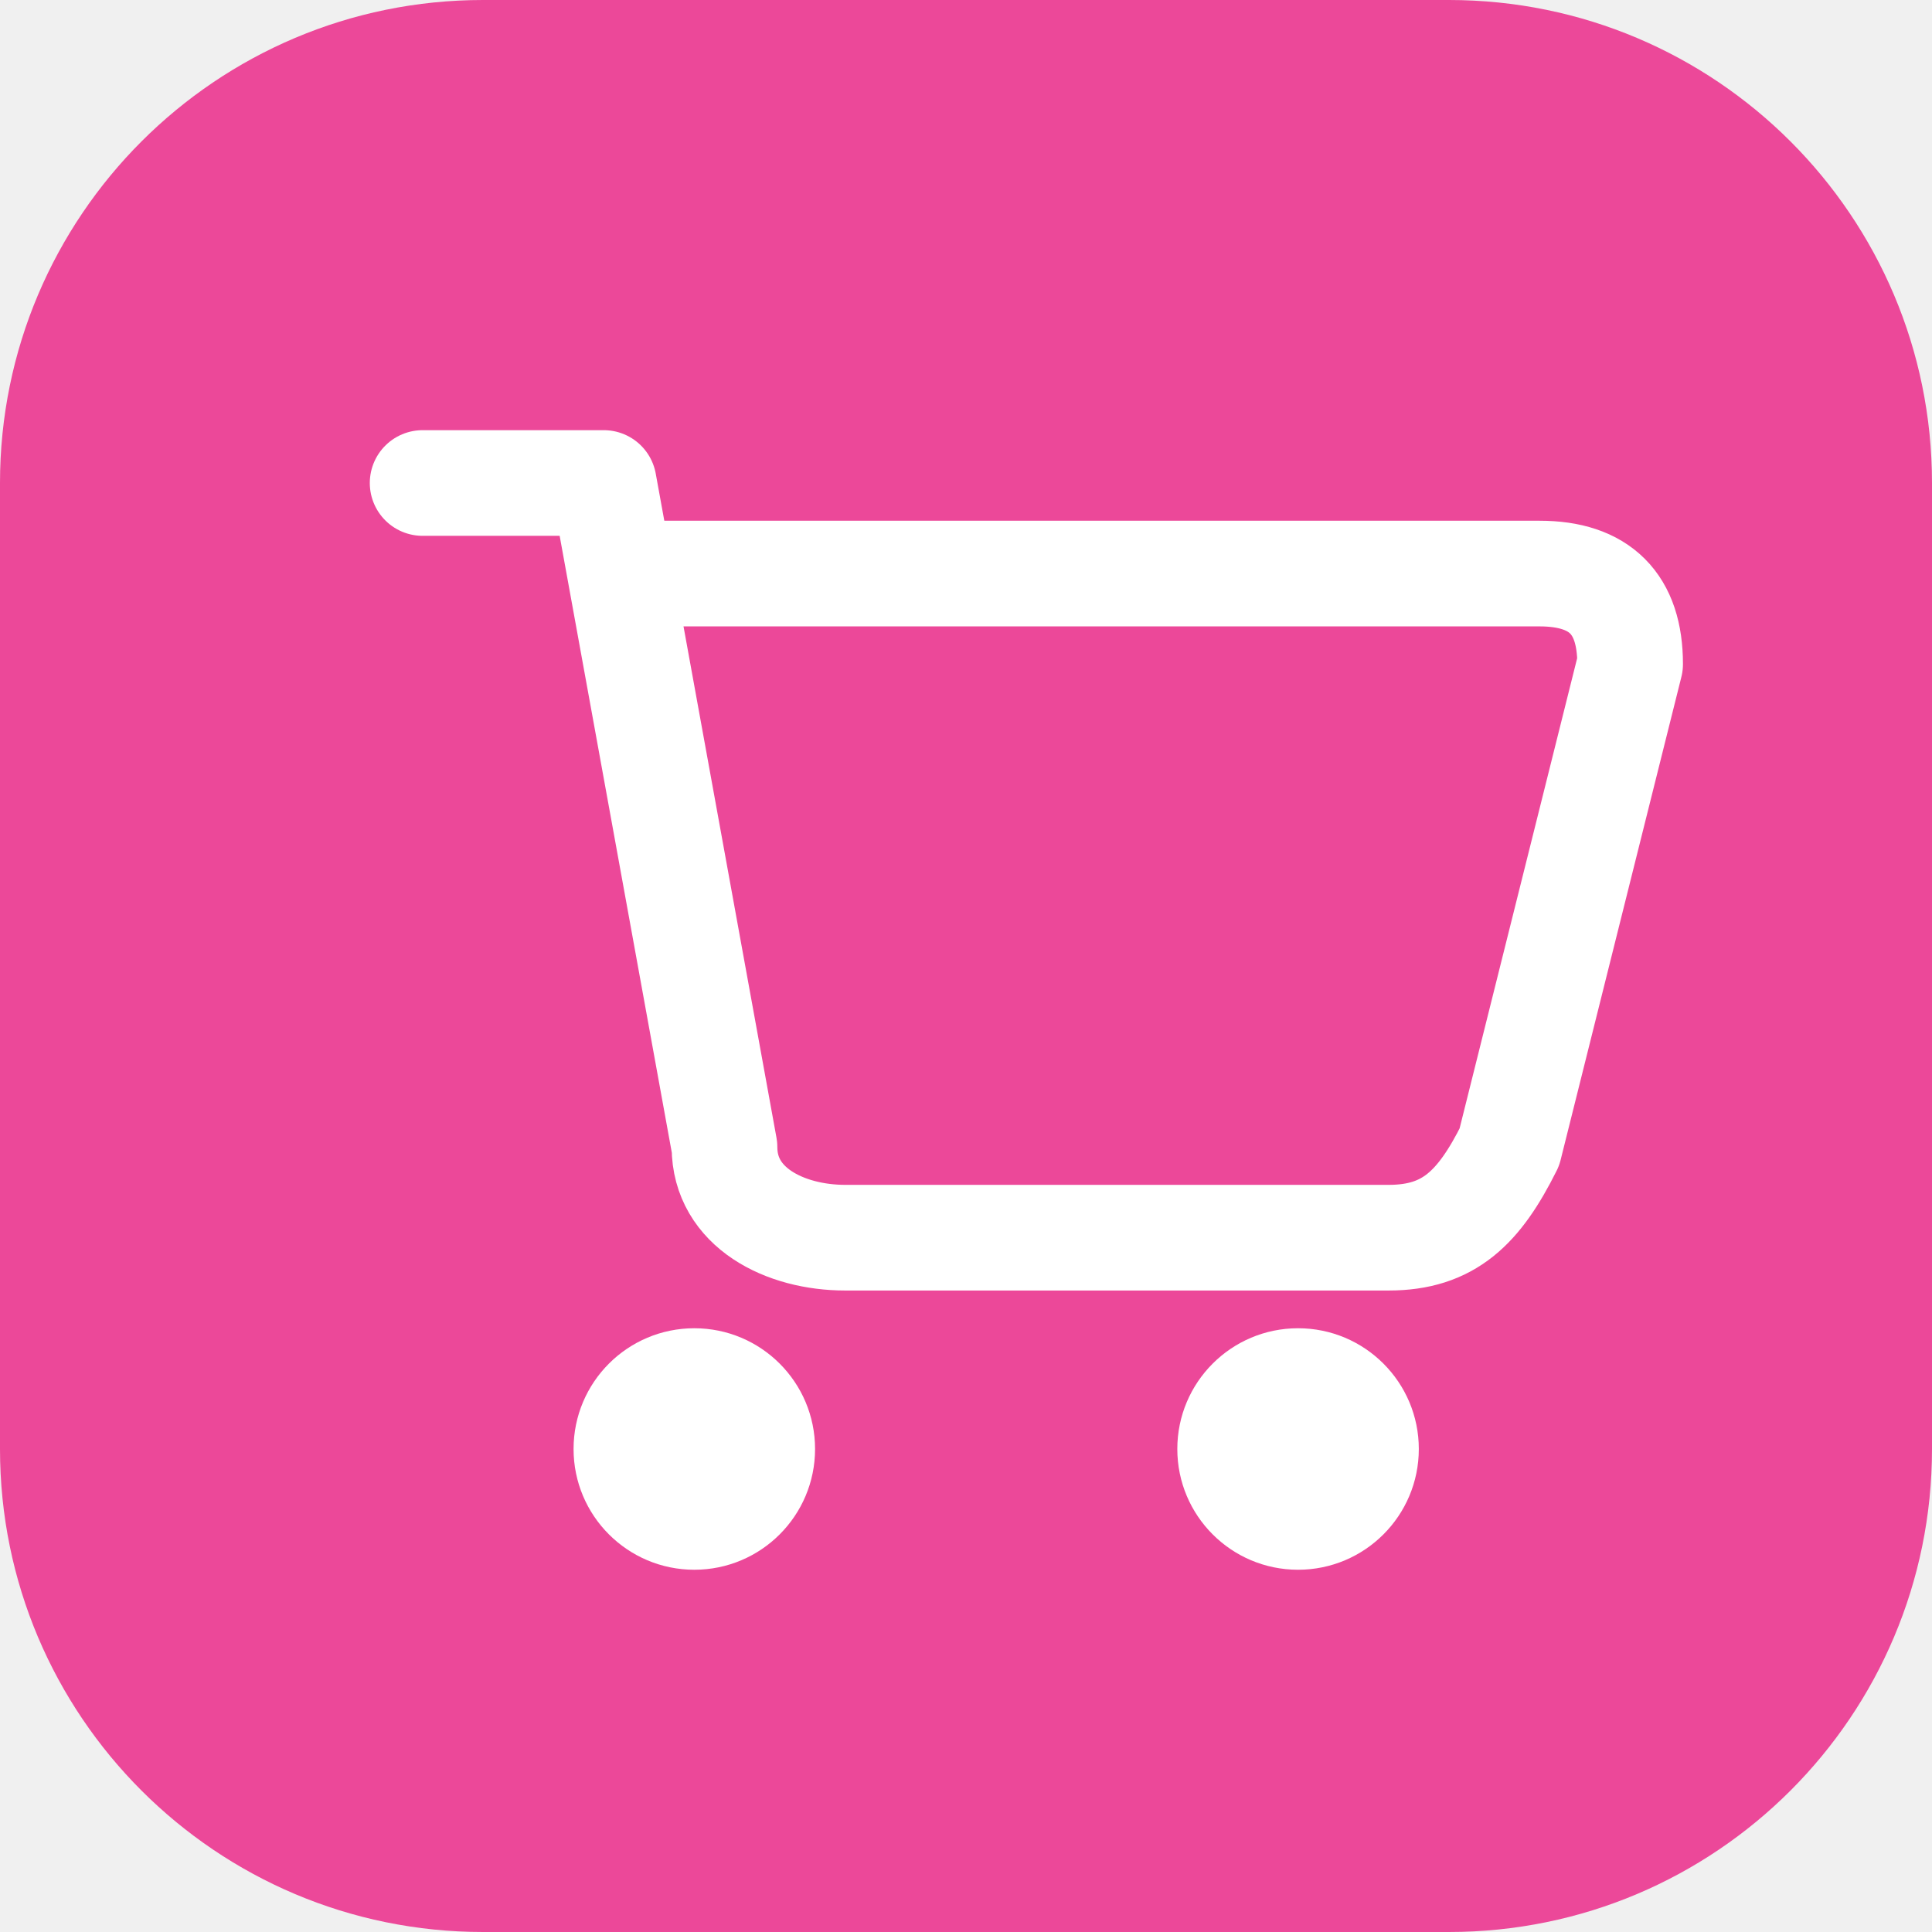
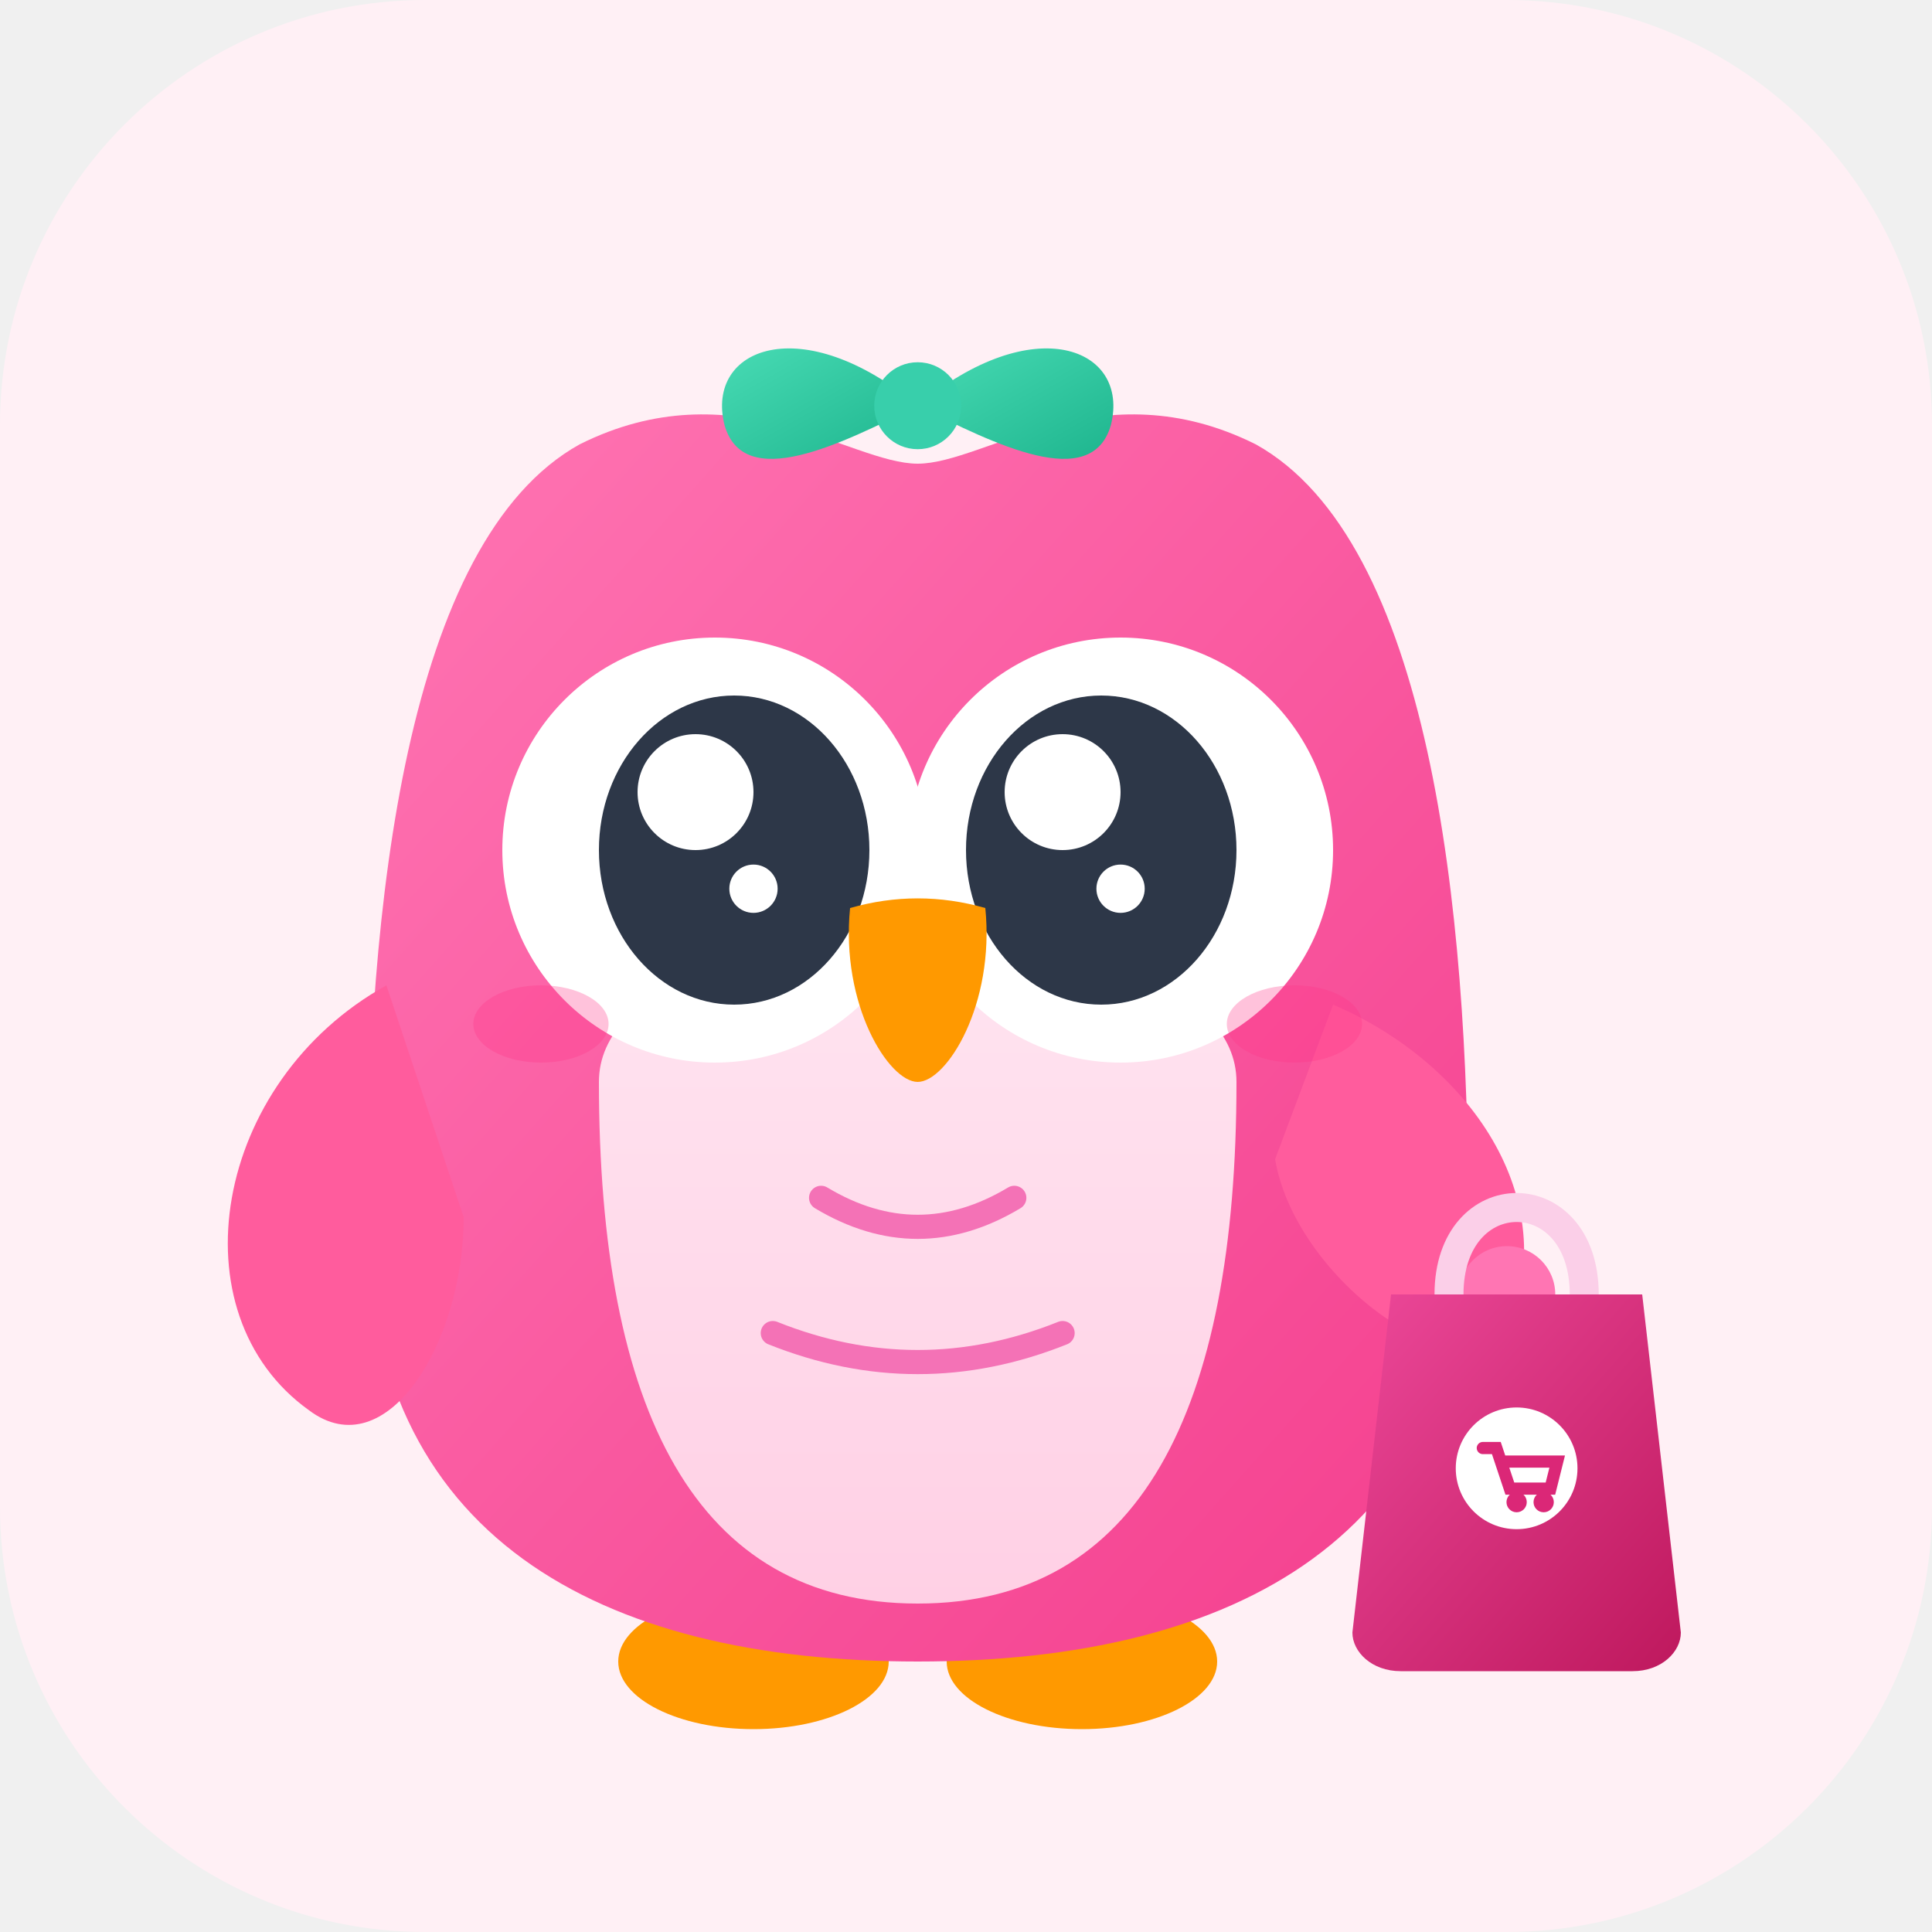
- <svg xmlns="http://www.w3.org/2000/svg" viewBox="0 0 64 64" width="64" height="64">
-   <rect width="64" height="64" rx="16" fill="#ec4899" />
-   <circle cx="23" cy="48" r="4" fill="#ffffff" />
-   <circle cx="43" cy="48" r="4" fill="#ffffff" />
-   <path d="M14 16 H20 L24 38 C24 40 26 41 28 41 H46 C48 41 49 40 50 38 L54 22 C54 20 53 19 51 19 H21" fill="none" stroke="#ffffff" stroke-width="3.5" stroke-linecap="round" stroke-linejoin="round" />
+ <svg xmlns="http://www.w3.org/2000/svg" viewBox="0 0 200 200" width="100%" height="100%">
+   <defs>
+     <linearGradient id="owlPinkGrad" x1="0%" y1="0%" x2="100%" y2="100%">
+       <stop offset="0%" stop-color="#ff75b3" />
+       <stop offset="100%" stop-color="#f43f8e" />
+     </linearGradient>
+     <linearGradient id="bellyGrad" x1="0%" y1="0%" x2="0%" y2="100%">
+       <stop offset="0%" stop-color="#ffe4f0" />
+       <stop offset="100%" stop-color="#ffd0e5" />
+     </linearGradient>
+     <linearGradient id="bowGrad" x1="0%" y1="0%" x2="100%" y2="100%">
+       <stop offset="0%" stop-color="#48dbb4" />
+       <stop offset="100%" stop-color="#1eb58e" />
+     </linearGradient>
+     <linearGradient id="bagGrad" x1="0%" y1="0%" x2="100%" y2="100%">
+       <stop offset="0%" stop-color="#ec4899" />
+       <stop offset="100%" stop-color="#be185d" />
+     </linearGradient>
+   </defs>
+   <rect width="200" height="200" rx="44" fill="#fff0f5" />
+   <ellipse cx="78" cy="172" rx="14" ry="7" fill="#ff9900" />
+   <ellipse cx="112" cy="172" rx="14" ry="7" fill="#ff9900" />
+   <path d="M 60 46 C 42 56, 38 94, 38 126 C 38 159, 62 172, 95 172 C 128 172, 152 159, 152 126 C 152 94, 148 56, 130 46 C 114 38, 102 48, 95 48 C 88 48, 76 38, 60 46 Z" fill="url(#owlPinkGrad)" />
+   <path d="M 40 102 C 22 112, 18 136, 32 146 C 40 152, 48 139, 48 126 Z" fill="#ff5c9d" />
+   <path d="M 62 112 C 62 92, 128 92, 128 112 C 128 146, 118 166, 95 166 C 72 166, 62 146, 62 112 Z" fill="url(#bellyGrad)" />
+   <path d="M 85 124 Q 95 130 105 124" stroke="#f472b6" stroke-width="2.5" fill="none" stroke-linecap="round" />
+   <path d="M 80 138 Q 95 144 110 138" stroke="#f472b6" stroke-width="2.5" fill="none" stroke-linecap="round" />
+   <circle cx="74" cy="88" r="22" fill="#ffffff" />
+   <circle cx="116" cy="88" r="22" fill="#ffffff" />
+   <ellipse cx="76" cy="88" rx="14" ry="16" fill="#2d3748" />
+   <ellipse cx="114" cy="88" rx="14" ry="16" fill="#2d3748" />
+   <circle cx="72" cy="82" r="6" fill="#ffffff" />
+   <circle cx="78" cy="92" r="2.5" fill="#ffffff" />
+   <circle cx="110" cy="82" r="6" fill="#ffffff" />
+   <circle cx="116" cy="92" r="2.5" fill="#ffffff" />
+   <path d="M 88 94 Q 95 92 102 94 C 103 104, 98 112, 95 112 C 92 112, 87 104, 88 94 Z" fill="#ff9900" />
+   <g transform="translate(95, 42)">
+     <path d="M 0 0 C -12 -10, -22 -6, -20 2 C -18 9, -8 4, 0 0 Z" fill="url(#bowGrad)" />
+     <path d="M 0 0 C 12 -10, 22 -6, 20 2 C 18 9, 8 4, 0 0 Z" fill="url(#bowGrad)" />
+     <circle cx="0" cy="0" r="4.5" fill="#38cfab" />
+   </g>
+   <g transform="translate(138, 104)">
+     <path d="M 0 0 C 14 6, 24 20, 18 34 C 12 40, -4 28, -6 16 Z" fill="#ff5c9d" />
+     <circle cx="18" cy="30" r="5" fill="#ff75b3" />
+     <path d="M 12 30 C 12 18, 26 18, 26 30" fill="none" stroke="#fbcfe8" stroke-width="3" stroke-linecap="round" />
+     <path d="M 6 30 L 32 30 L 36 65 C 36 67, 34 69, 31 69 L 7 69 C 4 69, 2 67, 2 65 Z" fill="url(#bagGrad)" />
+     <g transform="translate(19, 48) scale(0.7)">
+       <circle cx="0" cy="0" r="9" fill="#ffffff" />
+       <path d="M -5 -3 L -3 -3 L -1 3 L 5 3 L 6 -1 L -2 -1" fill="none" stroke="#db2777" stroke-width="1.8" stroke-linecap="round" />
+       <circle cx="0" cy="5" r="1.5" fill="#db2777" />
+       <circle cx="4" cy="5" r="1.5" fill="#db2777" />
+     </g>
+   </g>
+   <ellipse cx="56" cy="106" rx="7" ry="4" fill="#ff3385" opacity="0.3" />
+   <ellipse cx="134" cy="106" rx="7" ry="4" fill="#ff3385" opacity="0.3" />
</svg>
